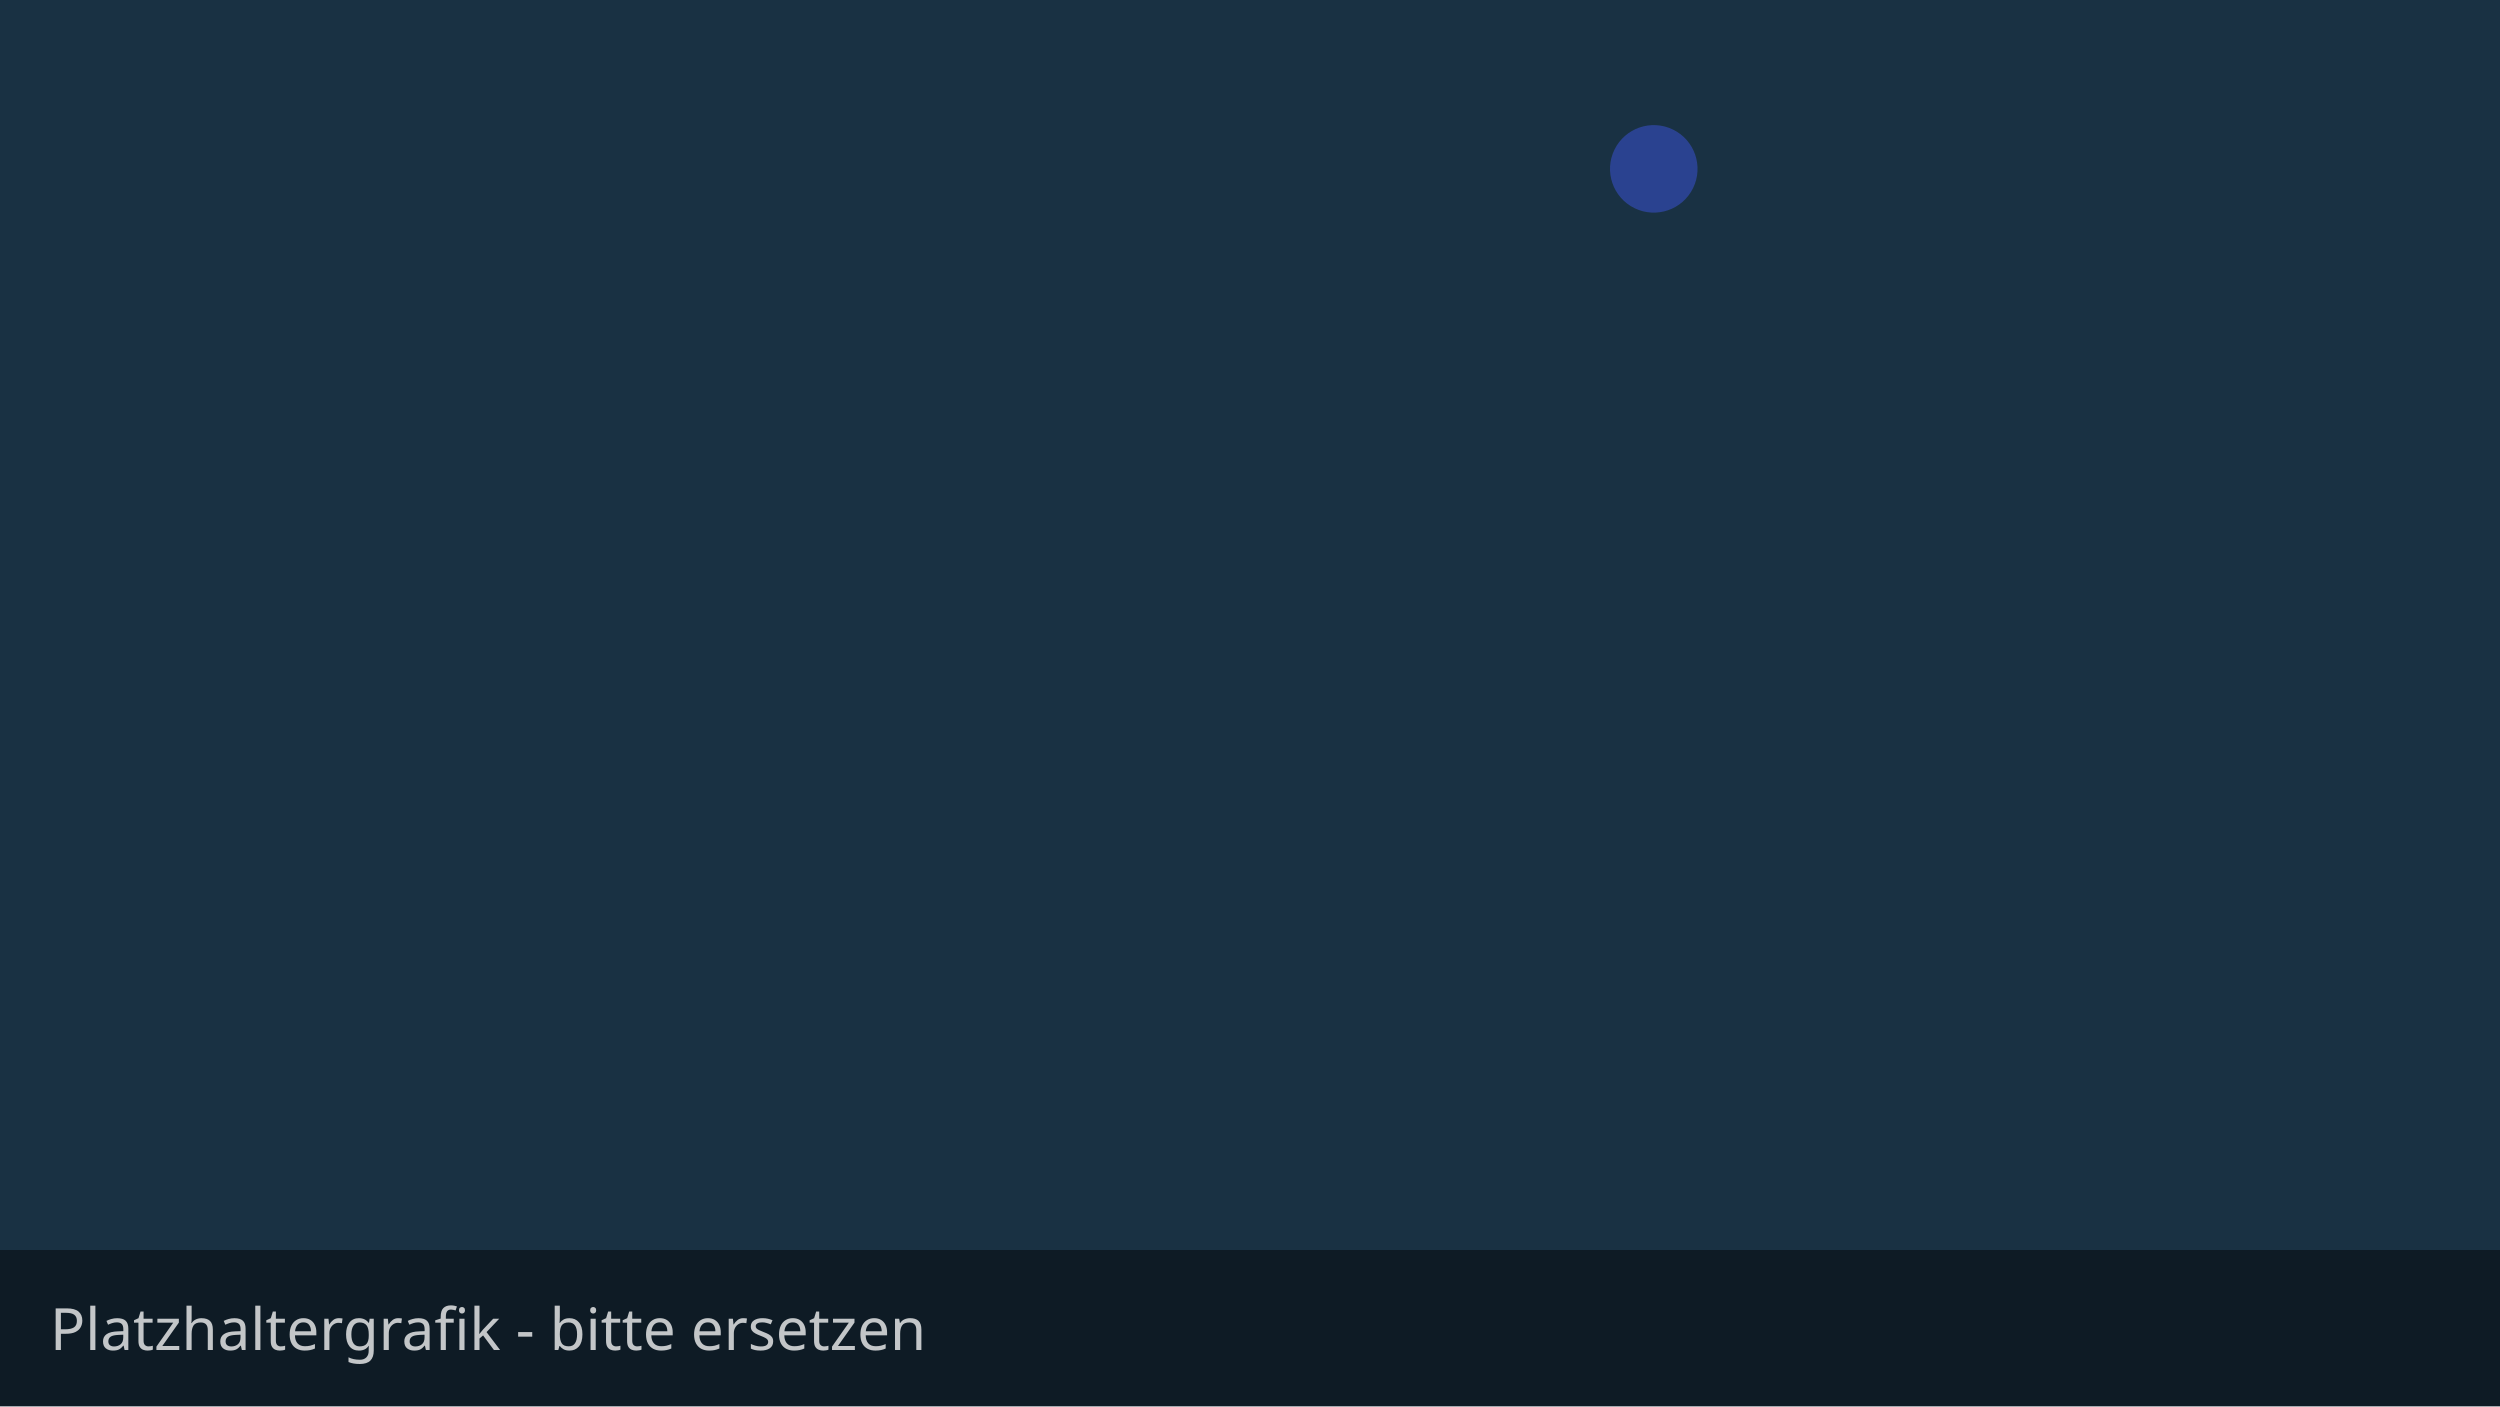
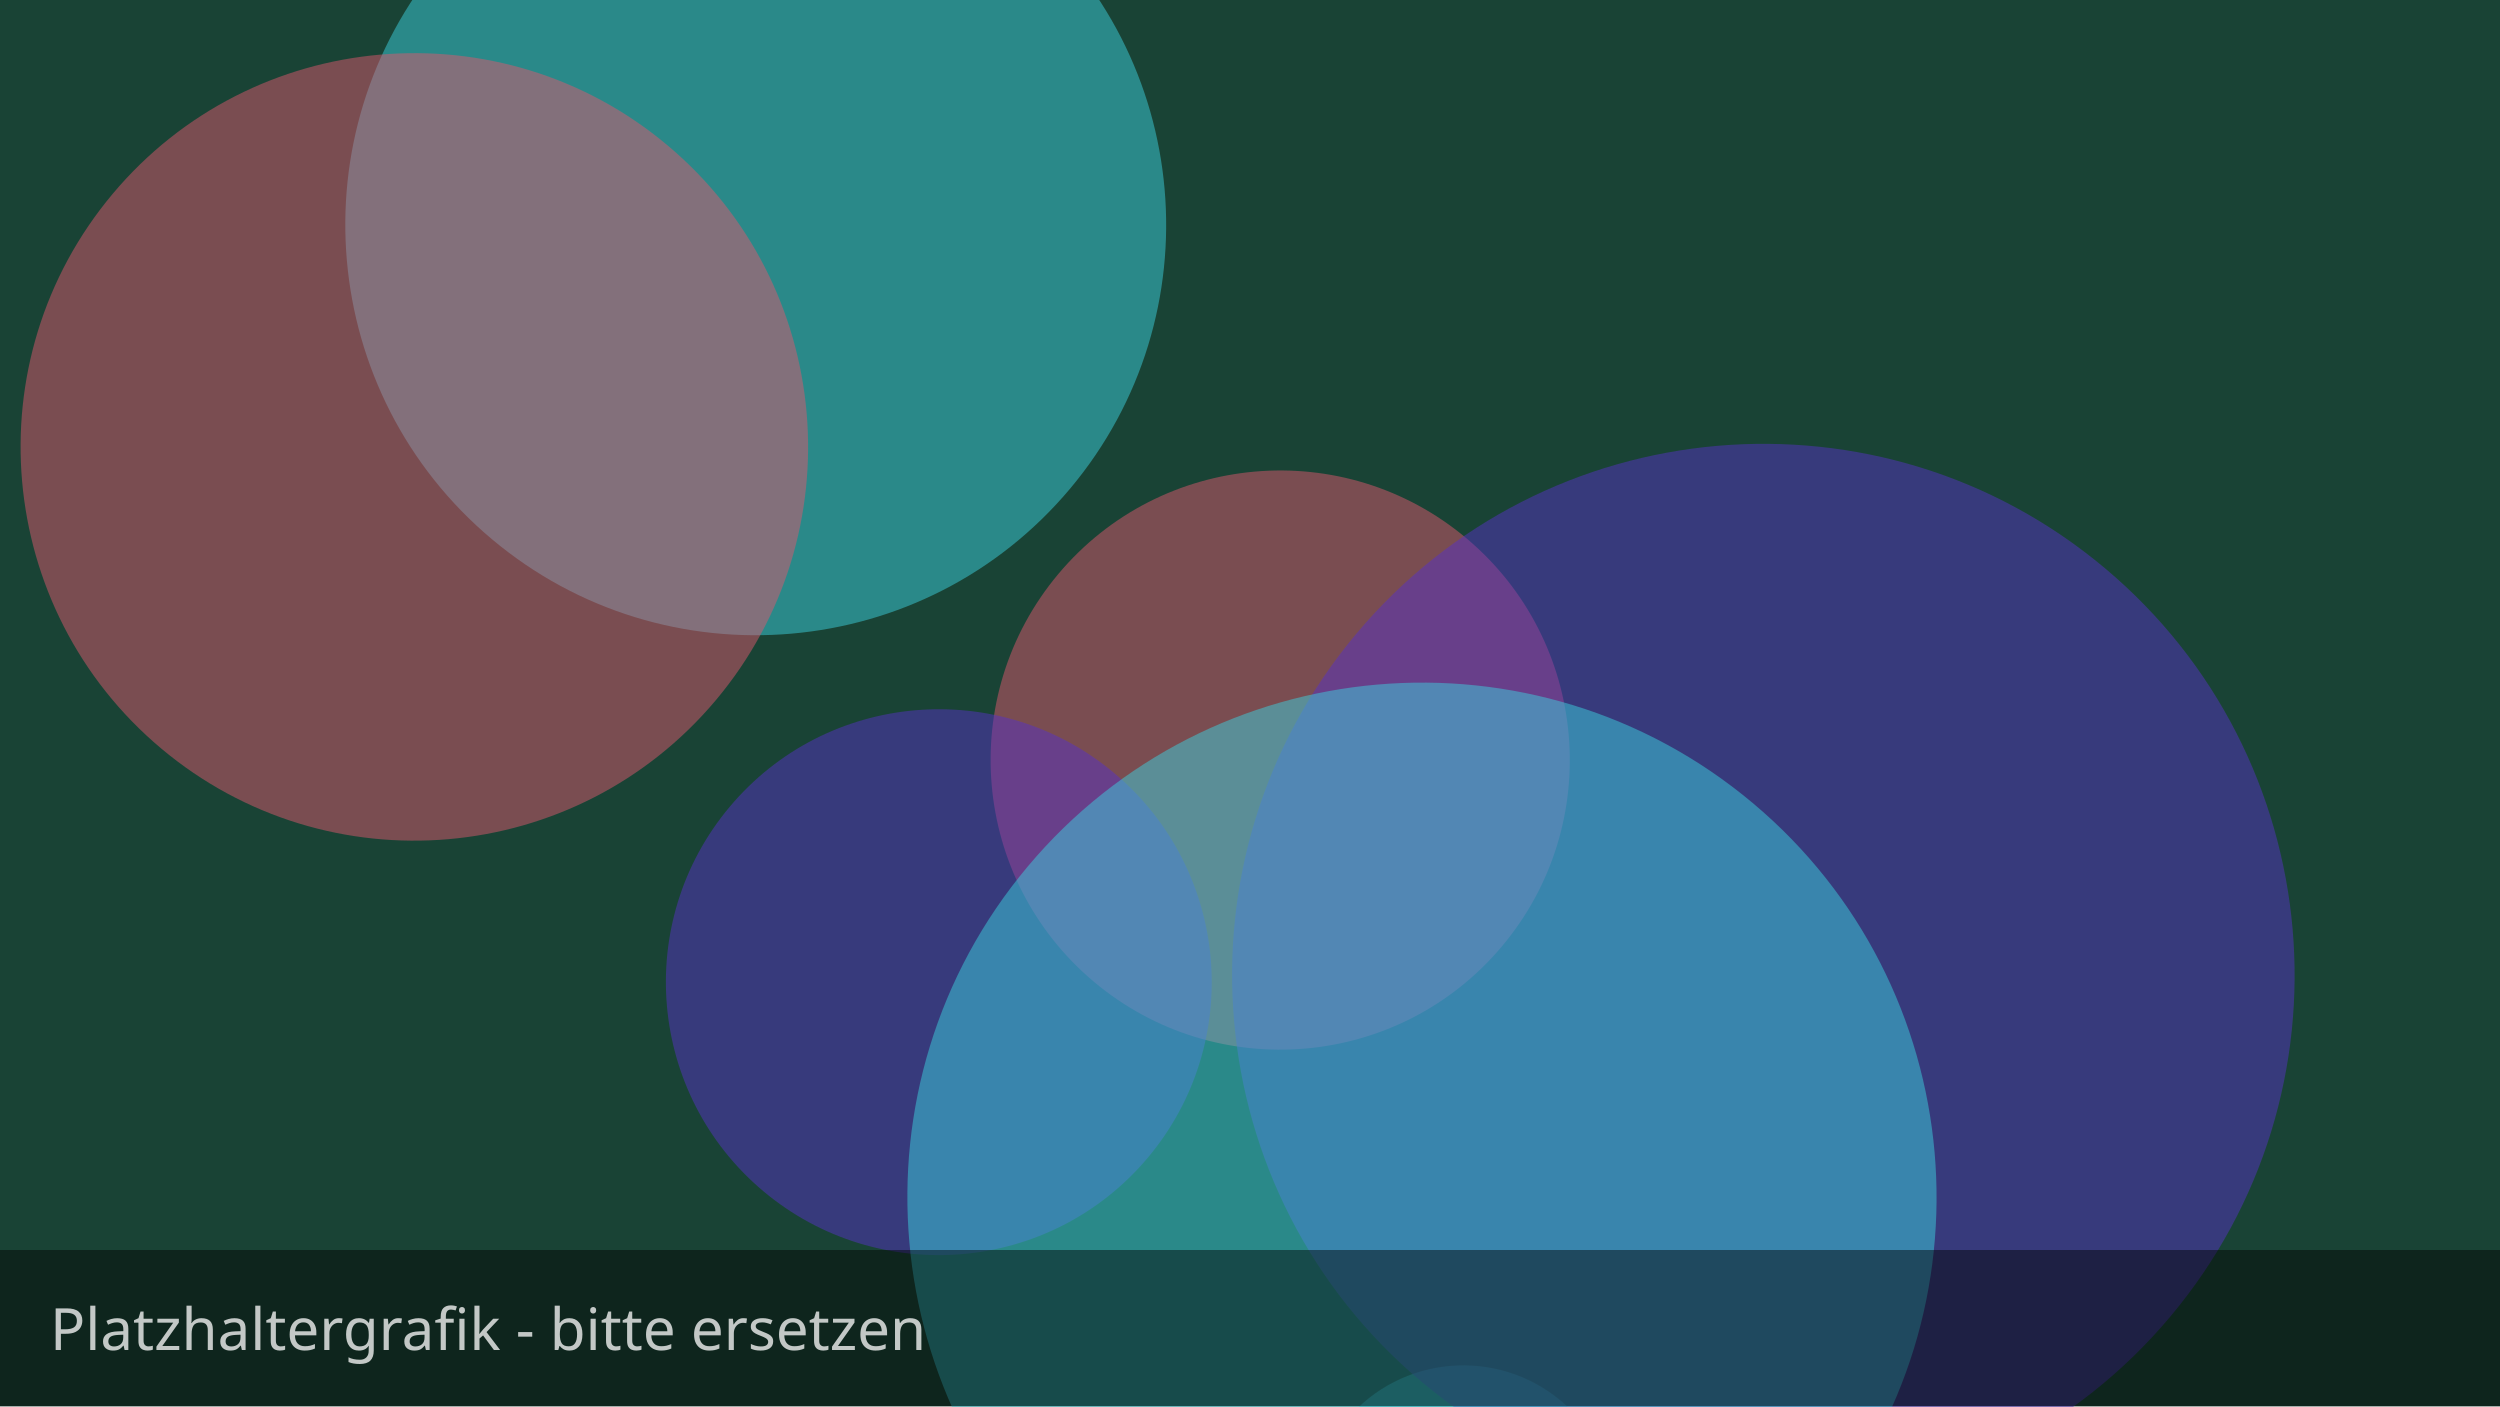
<svg xmlns="http://www.w3.org/2000/svg" viewBox="0 0 1200 675" width="1200" height="675" role="img" aria-label="Platzhalterbild">
-   <rect width="1200" height="675" fill="hsl(206 45% 18%)" />
-   <g transform="rotate(26 600 337)">
-     <circle cx="1020" cy="57" r="-37" fill="hsl(231 70% 55%)" opacity="0.5" />
-     <circle cx="719" cy="-165" r="29" fill="hsl(36 65% 60%)" opacity="0.5" />
-     <circle cx="418" cy="92" r="-95" fill="hsl(301 60% 48%)" opacity="0.5" />
-     <circle cx="1077" cy="-130" r="-29" fill="hsl(231 70% 55%)" opacity="0.5" />
-     <circle cx="304" cy="-13" r="-111" fill="hsl(36 65% 60%)" opacity="0.5" />
-     <circle cx="963" cy="-236" r="-45" fill="hsl(301 60% 48%)" opacity="0.5" />
-     <circle cx="662" cy="22" r="21" fill="hsl(231 70% 55%)" opacity="0.5" />
+   <rect width="1200" height="675" fill="hsl(160 45% 18%)" />
+   <g transform="rotate(40 600 337)">
+     <circle cx="930" cy="571" r="73" fill="hsl(185 70% 55%)" opacity="0.5" />
+     <circle cx="629" cy="349" r="139" fill="hsl(350 65% 60%)" opacity="0.5" />
+     <circle cx="572" cy="536" r="131" fill="hsl(255 60% 48%)" opacity="0.5" />
+     <circle cx="271" cy="314" r="197" fill="hsl(185 70% 55%)" opacity="0.5" />
+     <circle cx="214" cy="501" r="189" fill="hsl(350 65% 60%)" opacity="0.5" />
+     <circle cx="873" cy="279" r="255" fill="hsl(255 60% 48%)" opacity="0.5" />
+     <circle cx="816" cy="466" r="247" fill="hsl(185 70% 55%)" opacity="0.5" />
  </g>
  <rect x="0" y="600" width="1200" height="75" fill="rgba(0,0,0,0.45)" />
  <text x="24" y="648" font-family="sans-serif" font-size="28" fill="#ffffff" opacity="0.75">Platzhaltergrafik - bitte ersetzen</text>
</svg>
